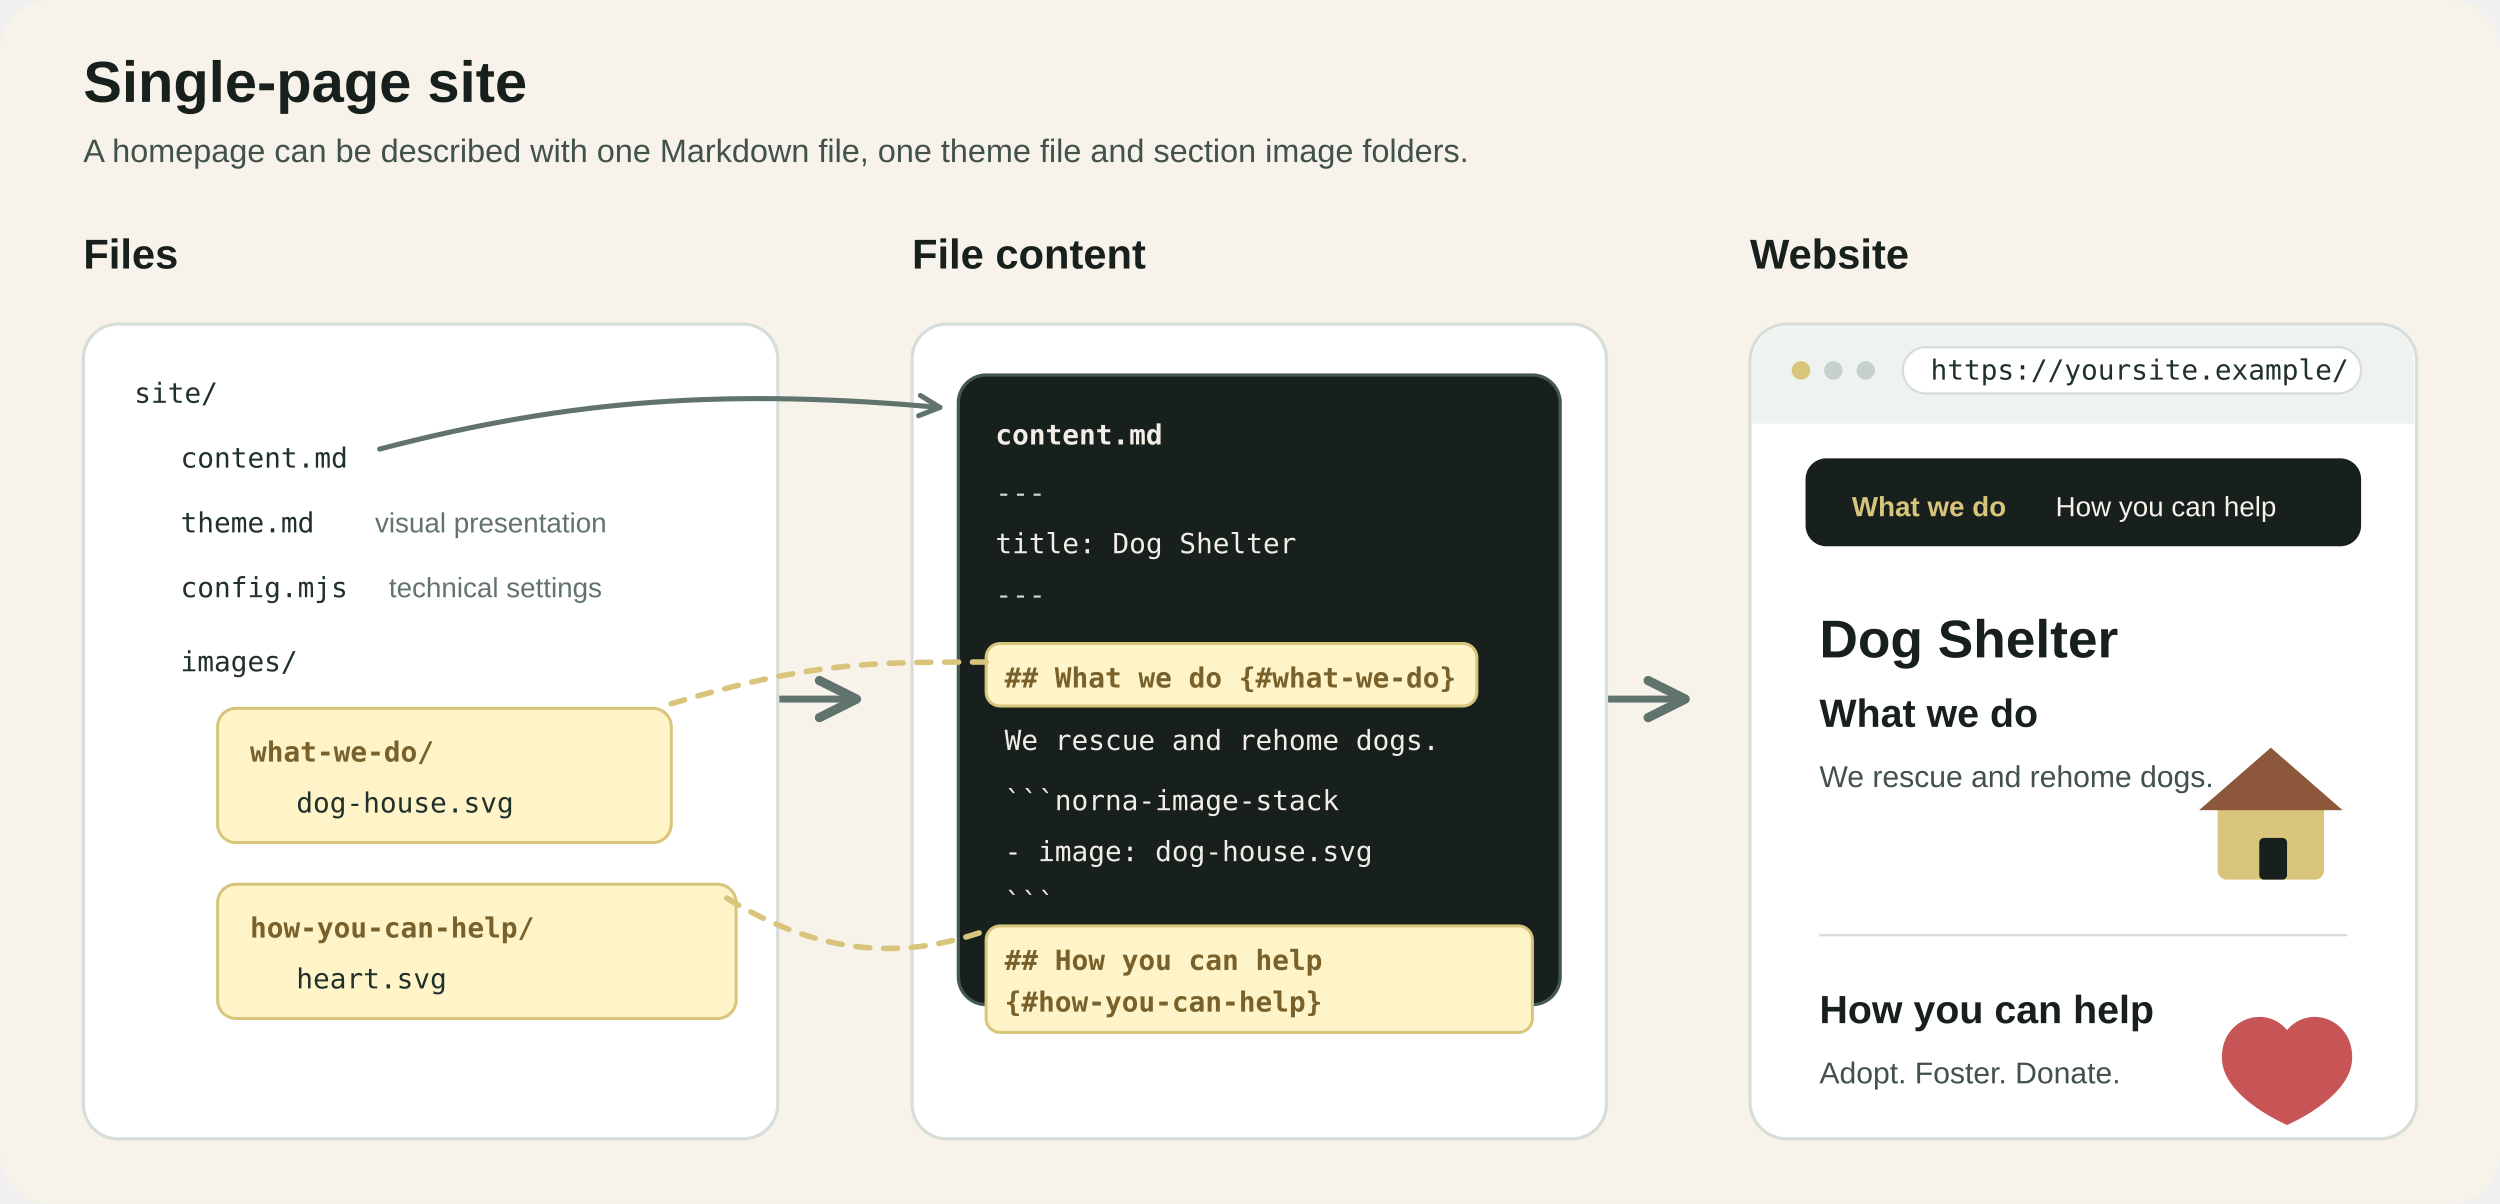
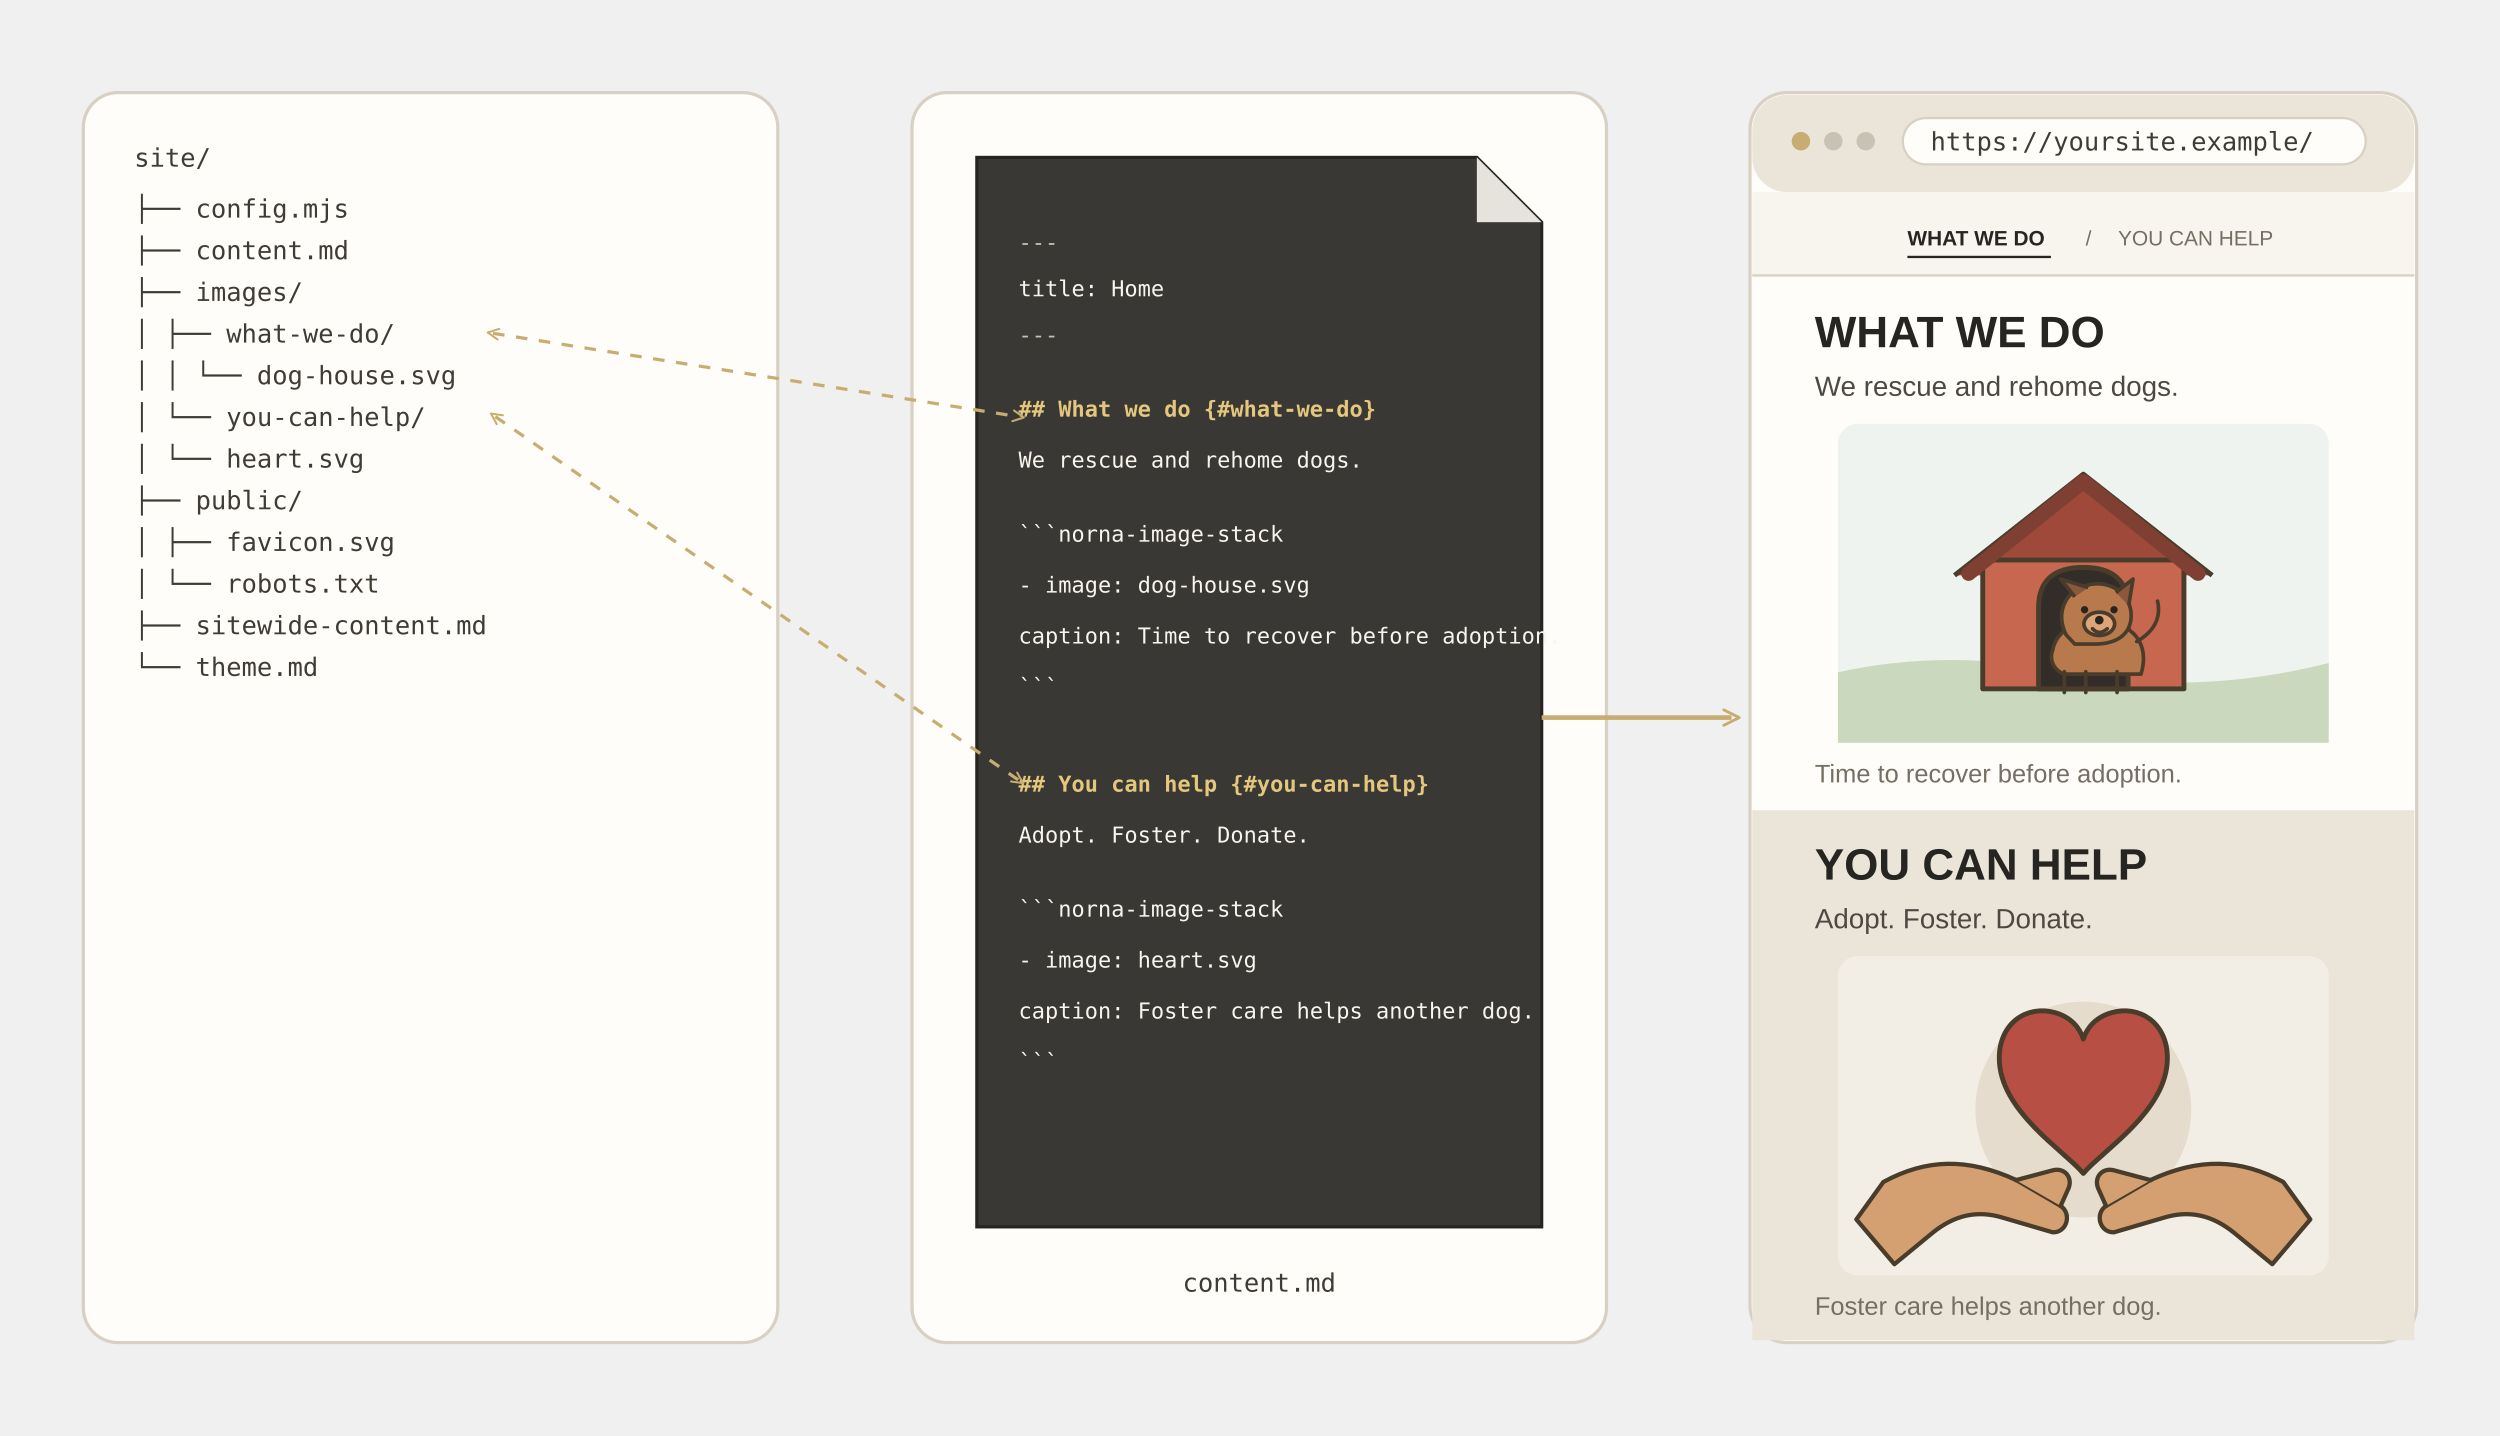
- <svg xmlns="http://www.w3.org/2000/svg" viewBox="0 0 1080 520" role="img" aria-labelledby="title desc">
-   <rect width="1080" height="520" rx="22" fill="#f7f3ea" />
+ <svg xmlns="http://www.w3.org/2000/svg" viewBox="0 0 1080 620" role="img" aria-labelledby="title desc">
  <defs>
-     <marker id="arrow" viewBox="0 0 12 12" refX="10" refY="6" markerWidth="8" markerHeight="8" orient="auto">
-       <path d="M2 2 L10 6 L2 10" fill="none" stroke="#61736d" stroke-width="2" stroke-linecap="round" stroke-linejoin="round" />
+     <marker id="arrow" viewBox="0 0 12 12" refX="6" refY="6" markerWidth="5" markerHeight="5" orient="auto-start-reverse">
+       <path d="M2 2 L10 6 L2 10" fill="none" stroke="#c7ad72" stroke-width="1.5" stroke-linecap="round" stroke-linejoin="round" />
    </marker>
-     <marker id="small-arrow" viewBox="0 0 12 12" refX="10" refY="6" markerWidth="6" markerHeight="6" orient="auto">
-       <path d="M2 2 L10 6 L2 10" fill="none" stroke="#61736d" stroke-width="2" stroke-linecap="round" stroke-linejoin="round" />
-     </marker>
+     <symbol id="dog-house" viewBox="0 0 800 520">
+       <rect width="800" height="520" rx="32" fill="#eef3ef" />
+       <path d="M0 405 Q180 365 380 405 T800 390 V520 H0Z" fill="#cad8bd" />
+       <g stroke="#493c2b" stroke-width="8" stroke-linejoin="round">
+         <path d="M190 247 L400 82 L610 247" fill="#9f493a" />
+         <path d="M236 222 H564 V432 H236Z" fill="#c8674f" />
+         <path d="M327 432 V300 Q327 234 400 234 Q473 234 473 300 V432Z" fill="#332d29" />
+         <path d="M213 244 L400 94 L587 244" fill="none" stroke="#7f3f32" stroke-width="24" stroke-linecap="round" />
+       </g>
+       <g transform="translate(310 250)" stroke="#493c2b" stroke-width="6" stroke-linejoin="round">
+         <path d="M40 119 C47 80 93 64 142 76 C181 86 196 119 184 158 H58 C42 151 34 135 40 119Z" fill="#b8794d" />
+         <path d="M62 94 C45 61 58 23 96 13 C133 3 169 27 168 64 C167 93 145 108 112 109 H76Z" fill="#b8794d" />
+         <path d="M76 32 L53 3 L98 17" fill="#8c573a" />
+         <path d="M143 25 L171 3 L164 46" fill="#8c573a" />
+         <circle cx="92" cy="53" r="6" fill="#272522" stroke="none" />
+         <circle cx="140" cy="53" r="6" fill="#272522" stroke="none" />
+         <ellipse cx="116" cy="76" rx="25" ry="19" fill="#dca477" />
+         <circle cx="116" cy="70" r="7" fill="#272522" stroke="none" />
+         <path d="M105 84 Q116 96 129 84" fill="none" stroke-linecap="round" />
+         <path d="M59 154 V188 M94 154 V188 M145 154 V188" fill="none" stroke-linecap="round" />
+         <path d="M177 105 Q220 80 211 39" fill="none" stroke-linecap="round" />
+       </g>
+     </symbol>
+     <symbol id="heart" viewBox="0 0 800 520">
+       <rect width="800" height="520" rx="32" fill="#f3eee5" />
+       <circle cx="400" cy="250" r="176" fill="#e5dccd" />
+       <path d="M400 354 C368 316 263 252 263 166 C263 108 309 79 354 92 C379 99 394 116 400 135 C406 116 421 99 446 92 C491 79 537 108 537 166 C537 252 432 316 400 354Z" fill="#b84f45" stroke="#493c2b" stroke-width="8" stroke-linejoin="round" />
+       <g fill="#d5a071" stroke="#493c2b" stroke-width="7" stroke-linecap="round" stroke-linejoin="round">
+         <path d="M74 368 C144 330 211 328 291 365 L363 407 C382 420 373 451 350 450 L268 426 C228 414 191 421 154 451 L92 502 L30 429Z" />
+         <path d="M726 368 C656 330 589 328 509 365 L437 407 C418 420 427 451 450 450 L532 426 C572 414 609 421 646 451 L708 502 L770 429Z" />
+         <path d="M290 365 L350 349 C369 344 383 360 376 378 L363 407" />
+         <path d="M510 365 L450 349 C431 344 417 360 424 378 L437 407" />
+       </g>
+     </symbol>
    <style>
      .sans { font-family: Arial, Helvetica, sans-serif; }
      .mono { font-family: Menlo, Consolas, monospace; }
-       .title { fill: #17201d; font-size: 25px; font-weight: 800; }
-       .intro { fill: #41514c; font-size: 14px; }
-       .col-title { fill: #17201d; font-size: 18px; font-weight: 800; }
-       .body { fill: #41514c; font-size: 13px; }
-       .small { fill: #61736d; font-size: 12px; }
-       .code { fill: #20302b; font-size: 12px; }
-       .code-light { fill: #f2eee6; font-size: 12px; }
-       .code-muted { fill: #cbd5cf; font-size: 12px; }
-       .key { fill: #78612a; font-size: 12px; font-weight: 700; }
-       .panel { fill: #ffffff; stroke: #d7ded9; stroke-width: 1.4; }
-       .dark { fill: #17201d; stroke: #445852; stroke-width: 1.4; }
-       .mark { fill: #fff4c7; stroke: #d8c47a; stroke-width: 1.3; }
-       .connector { stroke: #d8c47a; stroke-width: 2.4; fill: none; stroke-linecap: round; stroke-dasharray: 6 6; }
+       .tree { fill: #3f3b35; font-size: 11px; }
+       .code { fill: #f8f5ee; font-size: 9.5px; }
+       .muted-code { fill: #c9c1b4; font-size: 9.5px; }
+       .key { fill: #e4c77d; font-size: 9.5px; font-weight: 700; }
+       .panel { fill: #fffdf9; stroke: #d8d0c4; stroke-width: 1.4; }
+       .document { fill: #3a3834; stroke: #272522; stroke-width: 1.4; }
+       .line { stroke: #c7ad72; stroke-width: 1.4; stroke-dasharray: 5 5; fill: none; }
+       .flow { stroke: #c7ad72; stroke-width: 2; fill: none; }
    </style>
  </defs>
  <g class="sans">
-     <text class="title" x="36" y="44">Single-page site</text>
-     <text class="intro" x="36" y="70">A homepage can be described with one Markdown file, one theme file and section image folders.</text>
-     <text class="col-title" x="36" y="116">Files</text>
-     <text class="col-title" x="394" y="116">File content</text>
-     <text class="col-title" x="756" y="116">Website</text>
-     <path d="M336 302h34" stroke="#61736d" stroke-width="3" marker-end="url(#arrow)" />
-     <path d="M694 302h34" stroke="#61736d" stroke-width="3" marker-end="url(#arrow)" />
-     <g transform="translate(36 140)">
-       <rect class="panel" width="300" height="352" rx="15" />
-       <text class="mono code" x="22" y="34">site/</text>
-       <text class="mono code" x="42" y="62">content.md</text>
-       <text class="mono code" x="42" y="90">theme.md</text>
-       <text class="small" x="126" y="90">visual presentation</text>
-       <text class="mono code" x="42" y="118">config.mjs</text>
-       <text class="small" x="132" y="118">technical settings</text>
-       <text class="mono code" x="42" y="150">images/</text>
-       <rect class="mark" x="58" y="166" width="196" height="58" rx="8" />
-       <text class="mono key" x="72" y="189">what-we-do/</text>
-       <text class="mono code" x="92" y="211">dog-house.svg</text>
-       <rect class="mark" x="58" y="242" width="224" height="58" rx="8" />
-       <text class="mono key" x="72" y="265">how-you-can-help/</text>
-       <text class="mono code" x="92" y="287">heart.svg</text>
-     </g>
-     <g transform="translate(394 140)">
-       <rect class="panel" width="300" height="352" rx="15" />
-       <g transform="translate(20 22)">
-         <rect class="dark" width="260" height="272" rx="12" />
-         <text class="mono code-light" x="16" y="30" font-weight="700">content.md</text>
-         <text class="mono code-muted" x="16" y="55">---</text>
-         <text class="mono code-light" x="16" y="77">title: Dog Shelter</text>
-         <text class="mono code-muted" x="16" y="99">---</text>
-         <rect class="mark" x="12" y="116" width="212" height="27" rx="6" />
-         <text class="mono key" x="20" y="135">## What we do {#what-we-do}</text>
-         <text class="mono code-light" x="20" y="162">We rescue and rehome dogs.</text>
-         <text class="mono code-light" x="20" y="188">```norna-image-stack</text>
-         <text class="mono code-light" x="20" y="210">- image: dog-house.svg</text>
-         <text class="mono code-light" x="20" y="232">```</text>
-         <rect class="mark" x="12" y="238" width="236" height="46" rx="6" />
-         <text class="mono key" x="20" y="257">## How you can help</text>
-         <text class="mono key" x="20" y="275">{#how-you-can-help}</text>
+     <g transform="translate(36 40)">
+       <rect class="panel" width="300" height="540" rx="15" />
+       <g class="mono tree">
+         <text x="22" y="32">site/</text>
+         <text x="22" y="54">├── config.mjs</text>
+         <text x="22" y="72">├── content.md</text>
+         <text x="22" y="90">├── images/</text>
+         <text x="22" y="108">│   ├── what-we-do/</text>
+         <text x="22" y="126">│   │   └── dog-house.svg</text>
+         <text x="22" y="144">│   └── you-can-help/</text>
+         <text x="22" y="162">│       └── heart.svg</text>
+         <text x="22" y="180">├── public/</text>
+         <text x="22" y="198">│   ├── favicon.svg</text>
+         <text x="22" y="216">│   └── robots.txt</text>
+         <text x="22" y="234">├── sitewide-content.md</text>
+         <text x="22" y="252">└── theme.md</text>
      </g>
    </g>
-     <path d="M164 194 C248 172 316 168 406 176" stroke="#61736d" stroke-width="2.2" fill="none" stroke-linecap="round" marker-end="url(#small-arrow)" />
-     <path class="connector" d="M290 304 C350 286 376 286 426 286" />
-     <path class="connector" d="M314 388 C356 414 392 414 426 402" />
-     <g transform="translate(756 140)">
-       <rect class="panel" width="288" height="352" rx="16" />
-       <rect x="1" y="1" width="286" height="39" rx="15" fill="#eef3ef" />
-       <rect x="1" y="25" width="286" height="18" fill="#eef3ef" />
-       <circle cx="22" cy="20" r="4" fill="#d8c47a" />
-       <circle cx="36" cy="20" r="4" fill="#c4d2cb" />
-       <circle cx="50" cy="20" r="4" fill="#c4d2cb" />
-       <rect x="66" y="10" width="198" height="20" rx="10" fill="#ffffff" stroke="#d7ded9" />
-       <text class="mono code" x="78" y="24">https://yoursite.example/</text>
-       <rect x="24" y="58" width="240" height="38" rx="9" fill="#17201d" />
-       <text x="44" y="83" fill="#d8c47a" font-size="12" font-weight="800">What we do</text>
-       <text x="132" y="83" fill="#f7f3ea" font-size="12">How you can help</text>
-       <text x="30" y="144" fill="#17201d" font-size="23" font-weight="800">Dog Shelter</text>
-       <g transform="translate(30 174)">
-         <text x="0" y="0" fill="#17201d" font-size="17" font-weight="800">What we do</text>
-         <text x="0" y="26" fill="#41514c" font-size="13">We rescue and rehome dogs.</text>
-         <g transform="translate(154 -4)">
-           <rect x="18" y="36" width="46" height="34" rx="4" fill="#d8c47a" />
-           <path d="M10 40 L41 13 L72 40" fill="#8c573a" />
-           <rect x="36" y="52" width="12" height="18" rx="2" fill="#17201d" />
-         </g>
+     <g transform="translate(394 40)">
+       <rect class="panel" width="300" height="540" rx="15" />
+       <path class="document" d="M28 28 H244 L272 56 V490 H28 Z" />
+       <path d="M244 28 V56 H272 Z" fill="#f8f5ee" opacity=".9" />
+       <g class="mono">
+         <text class="muted-code" x="46" y="68">---</text>
+         <text class="code" x="46" y="88">title: Home</text>
+         <text class="muted-code" x="46" y="108">---</text>
+         <text class="key" x="46" y="140">## What we do {#what-we-do}</text>
+         <text class="code" x="46" y="162">We rescue and rehome dogs.</text>
+         <text class="code" x="46" y="194">```norna-image-stack</text>
+         <text class="code" x="46" y="216">- image: dog-house.svg</text>
+         <text class="code" x="46" y="238">  caption: Time to recover before adoption.</text>
+         <text class="code" x="46" y="260">```</text>
+         <text class="key" x="46" y="302">## You can help {#you-can-help}</text>
+         <text class="code" x="46" y="324">Adopt. Foster. Donate.</text>
+         <text class="code" x="46" y="356">```norna-image-stack</text>
+         <text class="code" x="46" y="378">- image: heart.svg</text>
+         <text class="code" x="46" y="400">  caption: Foster care helps another dog.</text>
+         <text class="code" x="46" y="422">```</text>
+         <text class="tree" x="150" y="518" text-anchor="middle">content.md</text>
      </g>
-       <line x1="30" y1="264" x2="258" y2="264" stroke="#d7ded9" />
-       <g transform="translate(30 302)">
-         <text x="0" y="0" fill="#17201d" font-size="17" font-weight="800">How you can help</text>
-         <text x="0" y="26" fill="#41514c" font-size="13">Adopt. Foster. Donate.</text>
-         <path d="M202 3 C192 -9 172 -1 174 17 C176 33 202 44 202 44 C202 44 228 33 230 17 C232 -1 212 -9 202 3Z" fill="#c85555" />
-       </g>
+     </g>
+     <path class="line" d="M213 144 L440 180" marker-start="url(#arrow)" marker-end="url(#arrow)" />
+     <path class="line" d="M214 180 L440 337" marker-start="url(#arrow)" marker-end="url(#arrow)" />
+     <path class="flow" d="M666 310 H748" marker-end="url(#arrow)" />
+     <g transform="translate(756 40)">
+       <rect class="panel" width="288" height="540" rx="16" />
+       <rect x="1" y="1" width="286" height="42" rx="15" fill="#ebe5d9" />
+       <circle cx="22" cy="21" r="4" fill="#c7ad72" />
+       <circle cx="36" cy="21" r="4" fill="#c9c1b4" />
+       <circle cx="50" cy="21" r="4" fill="#c9c1b4" />
+       <rect x="66" y="11" width="200" height="20" rx="10" fill="#fffdf9" stroke="#d8d0c4" />
+       <text class="mono tree" x="78" y="25" font-size="9">https://yoursite.example/</text>
+       <rect x="1" y="43" width="286" height="36" fill="#f8f5ee" />
+       <line x1="1" y1="79" x2="287" y2="79" stroke="#d8d0c4" />
+       <text x="68" y="66" fill="#272522" font-size="9" font-weight="700">WHAT WE DO</text>
+       <line x1="68" y1="71" x2="130" y2="71" stroke="#272522" />
+       <text x="145" y="66" fill="#746e63" font-size="9">/</text>
+       <text x="159" y="66" fill="#746e63" font-size="9">YOU CAN HELP</text>
+       <text x="28" y="110" fill="#272522" font-size="19" font-weight="700">WHAT WE DO</text>
+       <text x="28" y="131" fill="#4d4942" font-size="12">We rescue and rehome dogs.</text>
+       <use href="#dog-house" x="38" y="143" width="212" height="138" />
+       <text x="28" y="298" fill="#746e63" font-size="11">Time to recover before adoption.</text>
+       <rect x="1" y="310" width="286" height="229" fill="#ebe5d9" />
+       <text x="28" y="340" fill="#272522" font-size="19" font-weight="700">YOU CAN HELP</text>
+       <text x="28" y="361" fill="#4d4942" font-size="12">Adopt. Foster. Donate.</text>
+       <use href="#heart" x="38" y="373" width="212" height="138" />
+       <text x="28" y="528" fill="#746e63" font-size="11">Foster care helps another dog.</text>
    </g>
  </g>
</svg>
